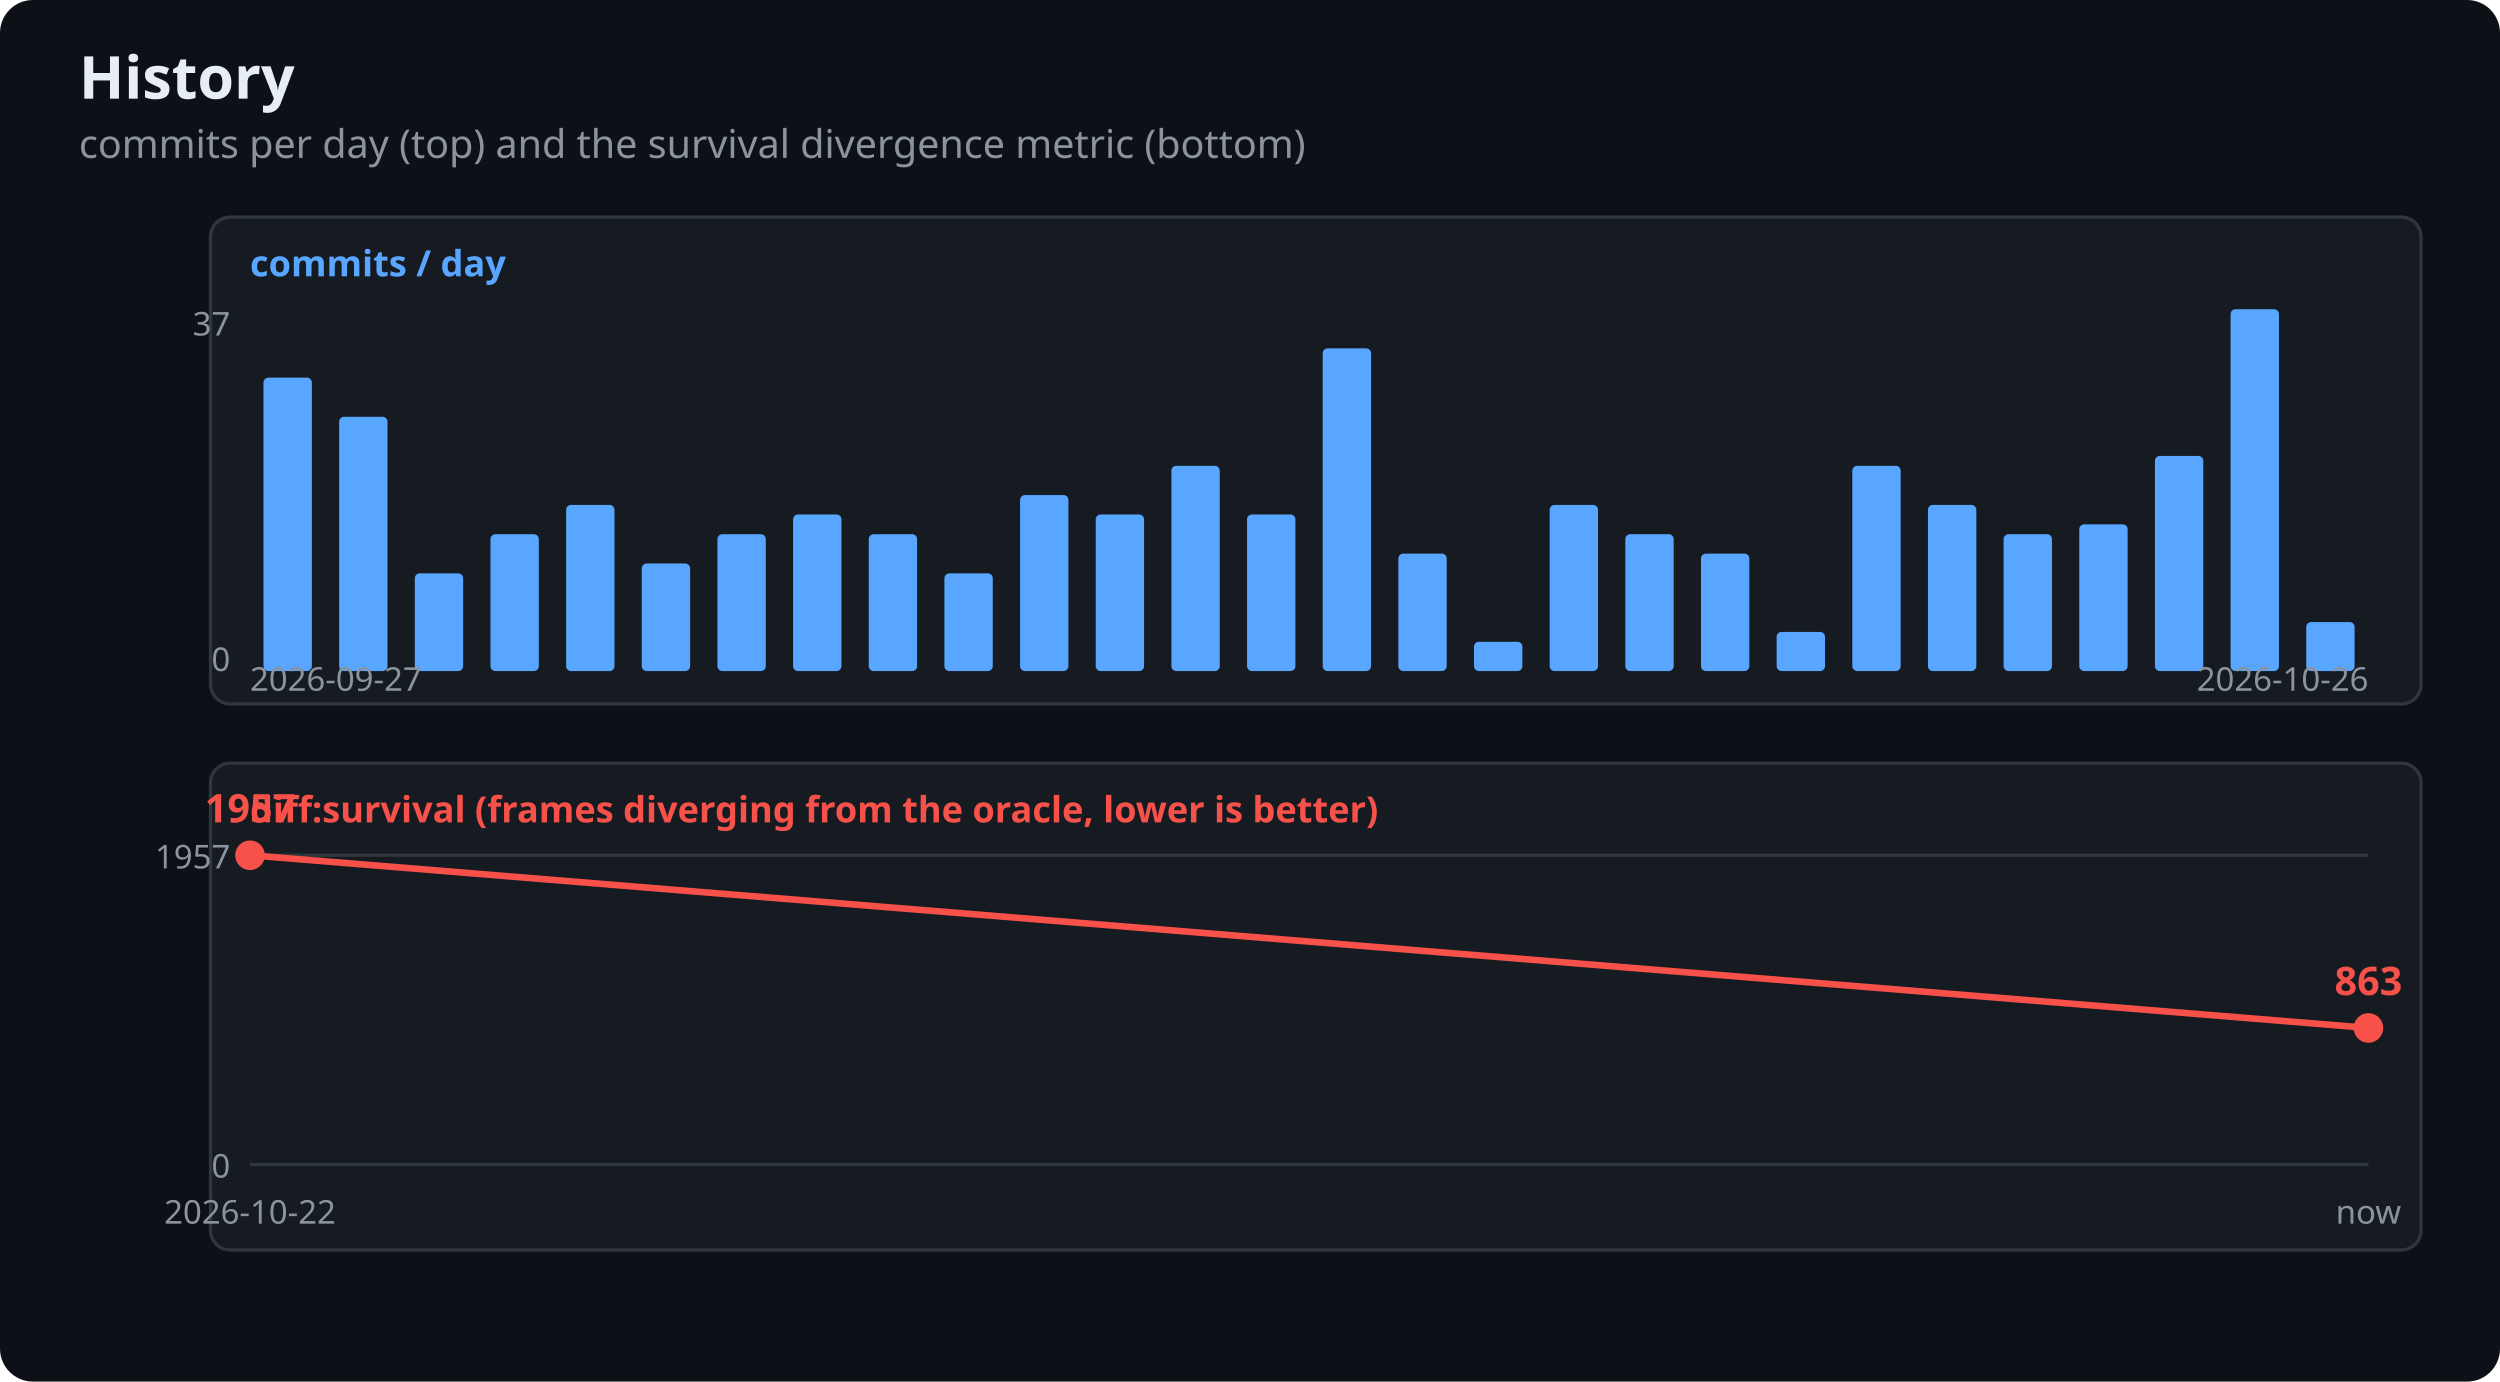
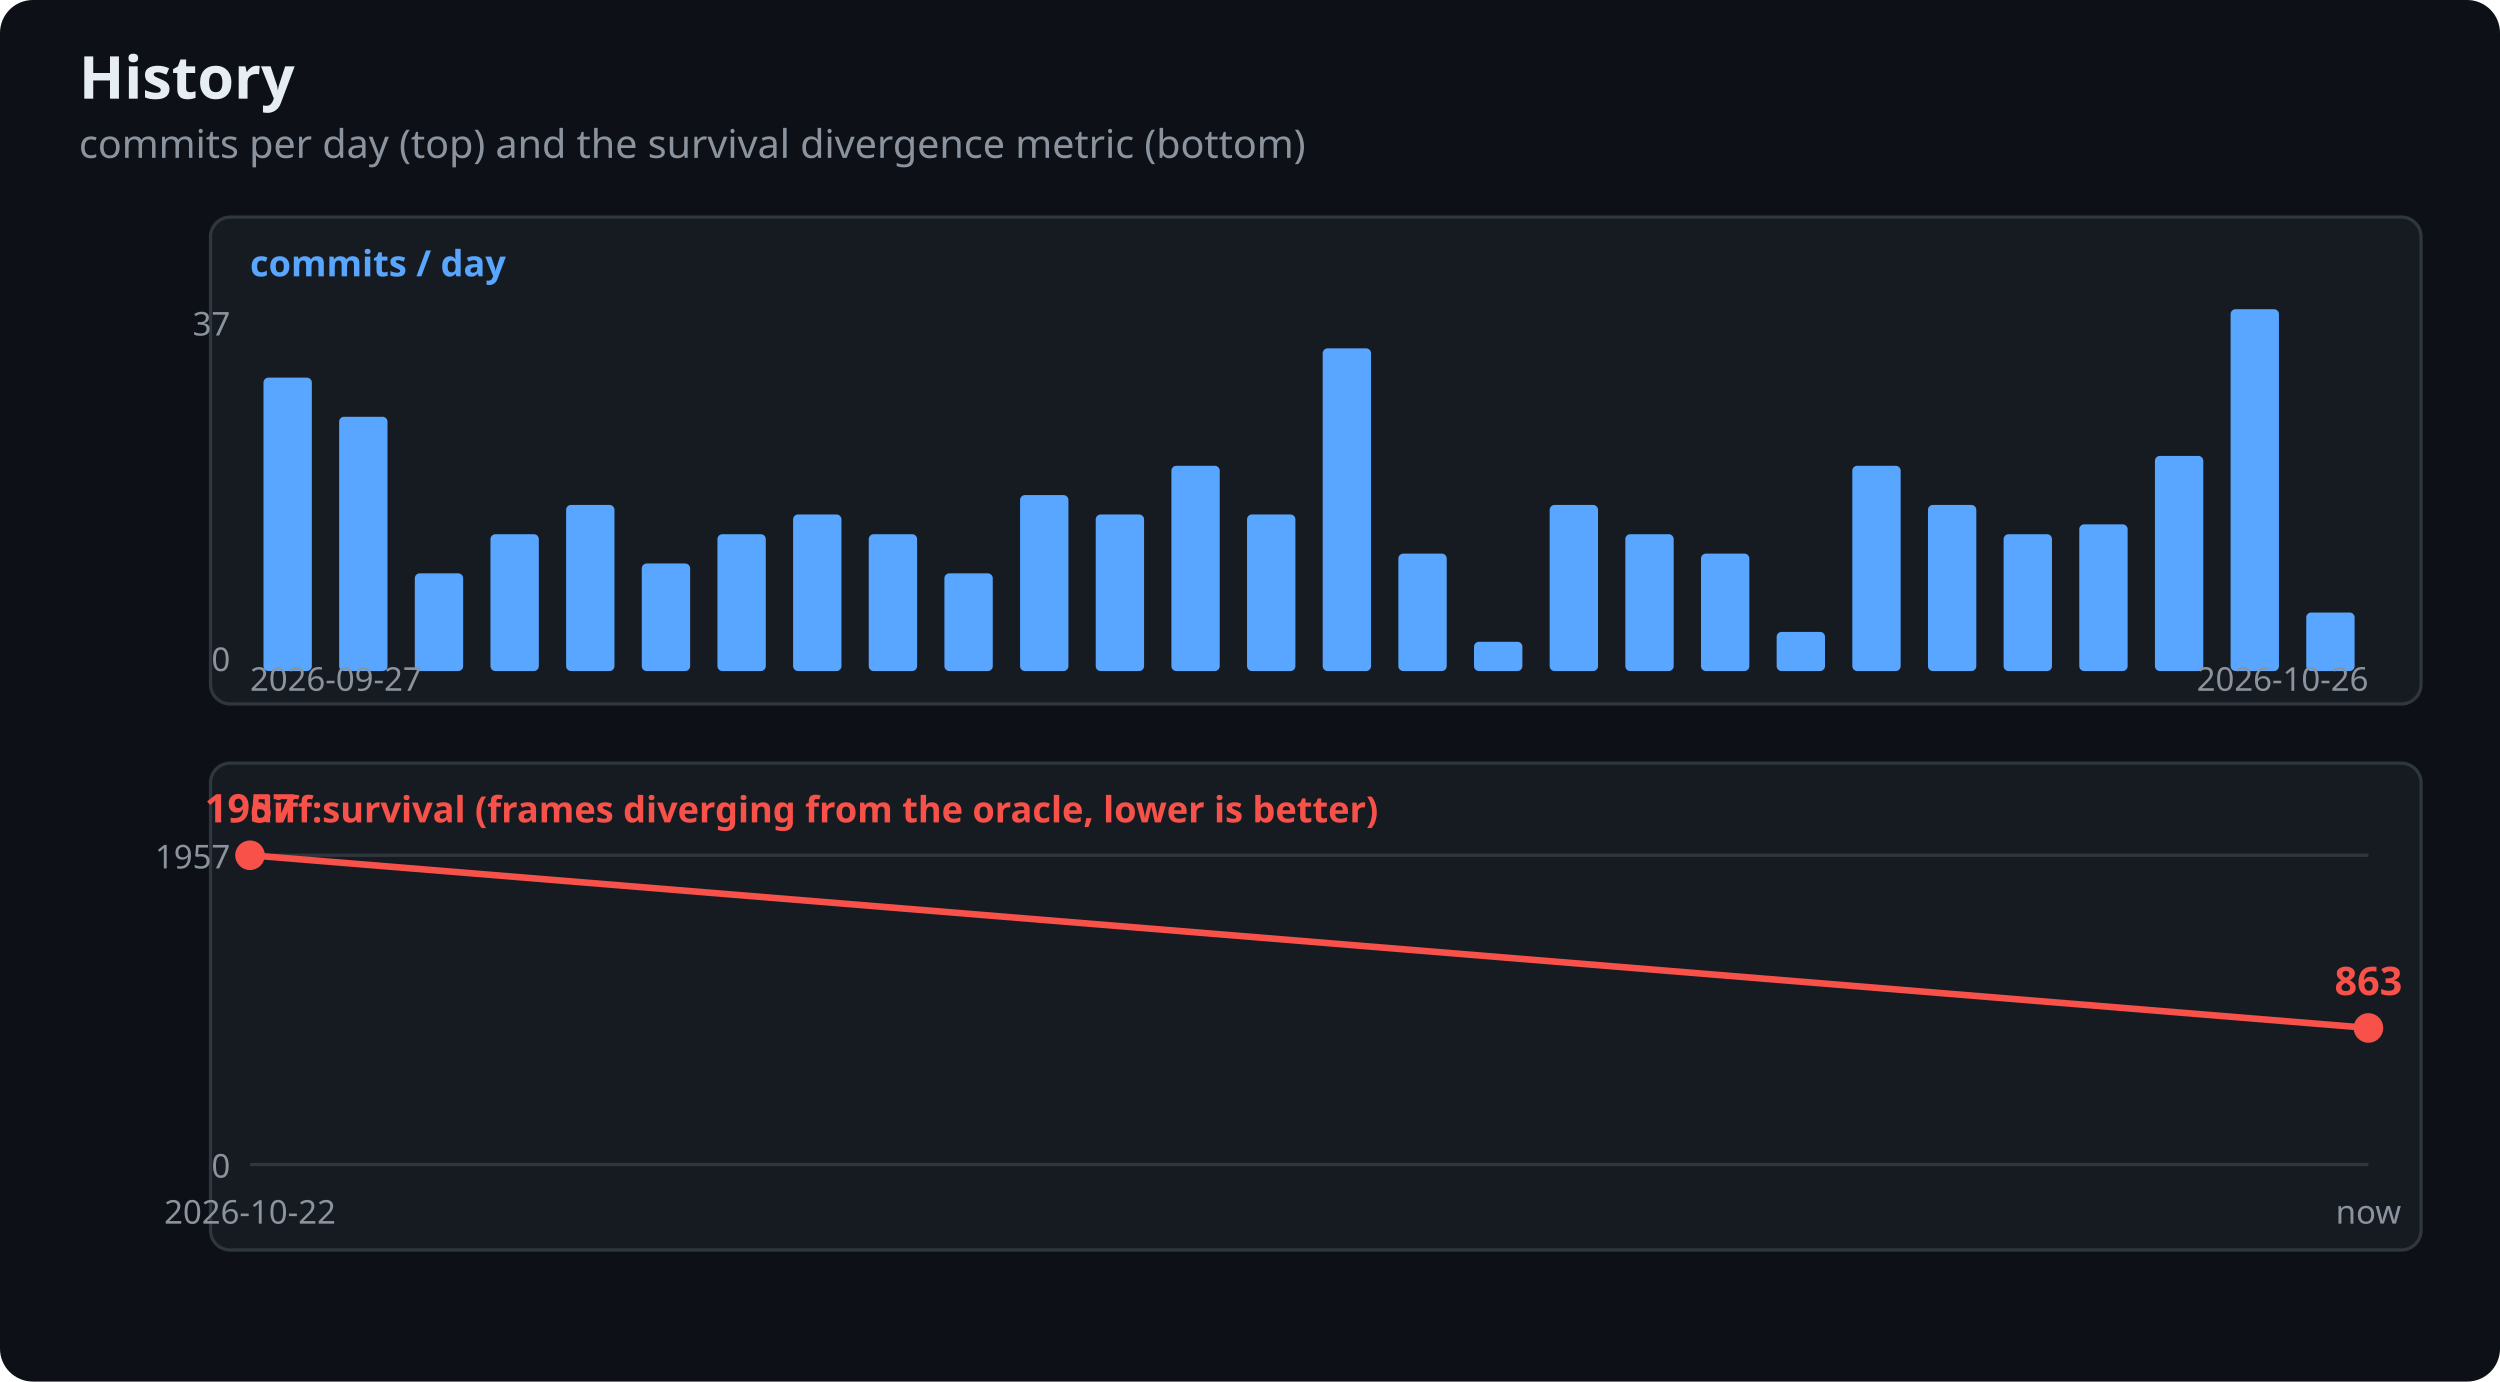
<svg xmlns="http://www.w3.org/2000/svg" width="760" height="420" viewBox="0 0 760 420" font-family="Segoe UI,Ubuntu,sans-serif">
  <rect width="760" height="420" rx="10" fill="#0d1117" />
  <text x="24" y="30" fill="#e6edf3" font-size="18" font-weight="600">History</text>
  <text x="24" y="48" fill="#8b949e" font-size="12">commits per day (top) and the survival divergence metric (bottom)</text>
  <rect x="64" y="66" width="672" height="148" fill="#161b22" stroke="#30363d" rx="6" />
  <text x="76" y="84" fill="#58a6ff" font-size="11" font-weight="600">commits / day</text>
  <rect x="80.1" y="114.8" width="14.7" height="89.2" fill="#58a6ff" rx="1.5" />
  <rect x="103.1" y="126.7" width="14.7" height="77.3" fill="#58a6ff" rx="1.5" />
  <rect x="126.1" y="174.3" width="14.7" height="29.7" fill="#58a6ff" rx="1.5" />
  <rect x="149.1" y="162.4" width="14.7" height="41.6" fill="#58a6ff" rx="1.5" />
  <rect x="172.1" y="153.5" width="14.7" height="50.5" fill="#58a6ff" rx="1.5" />
  <rect x="195.1" y="171.3" width="14.7" height="32.7" fill="#58a6ff" rx="1.5" />
  <rect x="218.1" y="162.4" width="14.7" height="41.6" fill="#58a6ff" rx="1.5" />
  <rect x="241.1" y="156.4" width="14.7" height="47.6" fill="#58a6ff" rx="1.5" />
  <rect x="264.1" y="162.4" width="14.7" height="41.6" fill="#58a6ff" rx="1.5" />
  <rect x="287.1" y="174.3" width="14.7" height="29.7" fill="#58a6ff" rx="1.5" />
  <rect x="310.1" y="150.5" width="14.7" height="53.5" fill="#58a6ff" rx="1.5" />
  <rect x="333.1" y="156.4" width="14.7" height="47.6" fill="#58a6ff" rx="1.5" />
  <rect x="356.1" y="141.6" width="14.7" height="62.4" fill="#58a6ff" rx="1.5" />
  <rect x="379.1" y="156.4" width="14.7" height="47.6" fill="#58a6ff" rx="1.5" />
  <rect x="402.1" y="105.9" width="14.7" height="98.1" fill="#58a6ff" rx="1.5" />
  <rect x="425.1" y="168.3" width="14.7" height="35.7" fill="#58a6ff" rx="1.5" />
  <rect x="448.1" y="195.1" width="14.7" height="8.9" fill="#58a6ff" rx="1.5" />
  <rect x="471.1" y="153.5" width="14.7" height="50.5" fill="#58a6ff" rx="1.5" />
  <rect x="494.1" y="162.4" width="14.7" height="41.6" fill="#58a6ff" rx="1.5" />
  <rect x="517.1" y="168.3" width="14.7" height="35.7" fill="#58a6ff" rx="1.5" />
  <rect x="540.1" y="192.1" width="14.7" height="11.9" fill="#58a6ff" rx="1.5" />
  <rect x="563.1" y="141.6" width="14.7" height="62.4" fill="#58a6ff" rx="1.5" />
  <rect x="586.1" y="153.5" width="14.7" height="50.5" fill="#58a6ff" rx="1.5" />
  <rect x="609.1" y="162.4" width="14.7" height="41.6" fill="#58a6ff" rx="1.5" />
  <rect x="632.1" y="159.4" width="14.7" height="44.6" fill="#58a6ff" rx="1.5" />
  <rect x="655.1" y="138.6" width="14.7" height="65.4" fill="#58a6ff" rx="1.5" />
  <rect x="678.1" y="94.0" width="14.7" height="110.0" fill="#58a6ff" rx="1.5" />
-   <rect x="701.1" y="189.1" width="14.7" height="14.9" fill="#58a6ff" rx="1.5" />
+   <rect x="701.1" y="186.2" width="14.7" height="17.8" fill="#58a6ff" rx="1.5" />
  <text x="70" y="102" fill="#8b949e" font-size="10" text-anchor="end">37</text>
  <text x="70" y="204" fill="#8b949e" font-size="10" text-anchor="end">0</text>
  <text x="76" y="210" fill="#8b949e" font-size="10">2026-09-27</text>
  <text x="720" y="210" fill="#8b949e" font-size="10" text-anchor="end">2026-10-26</text>
  <rect x="64" y="232" width="672" height="148" fill="#161b22" stroke="#30363d" rx="6" />
  <text x="76" y="250" fill="#f85149" font-size="11" font-weight="600">diff:survival (frames diverging from the oracle, lower is better)</text>
  <line x1="76" y1="354.0" x2="720" y2="354.0" stroke="#30363d" stroke-width="1" />
  <text x="70" y="358.0" fill="#8b949e" font-size="10" text-anchor="end">0</text>
  <line x1="76" y1="260.0" x2="720" y2="260.0" stroke="#30363d" stroke-width="1" />
  <text x="70" y="264.0" fill="#8b949e" font-size="10" text-anchor="end">1957</text>
  <circle cx="76.0" cy="260.0" r="4.5" fill="#f85149" />
  <text x="76.0" y="250.0" fill="#f85149" font-size="12" font-weight="600" text-anchor="middle">1957</text>
  <text x="76.0" y="372" fill="#8b949e" font-size="10" text-anchor="middle">2026-10-22</text>
  <circle cx="720.0" cy="312.5" r="4.5" fill="#f85149" />
  <text x="720.0" y="302.5" fill="#f85149" font-size="12" font-weight="600" text-anchor="middle">863</text>
  <text x="720.0" y="372" fill="#8b949e" font-size="10" text-anchor="middle">now</text>
  <polyline points="76.0,260.0 720.0,312.5" fill="none" stroke="#f85149" stroke-width="2" />
</svg>
